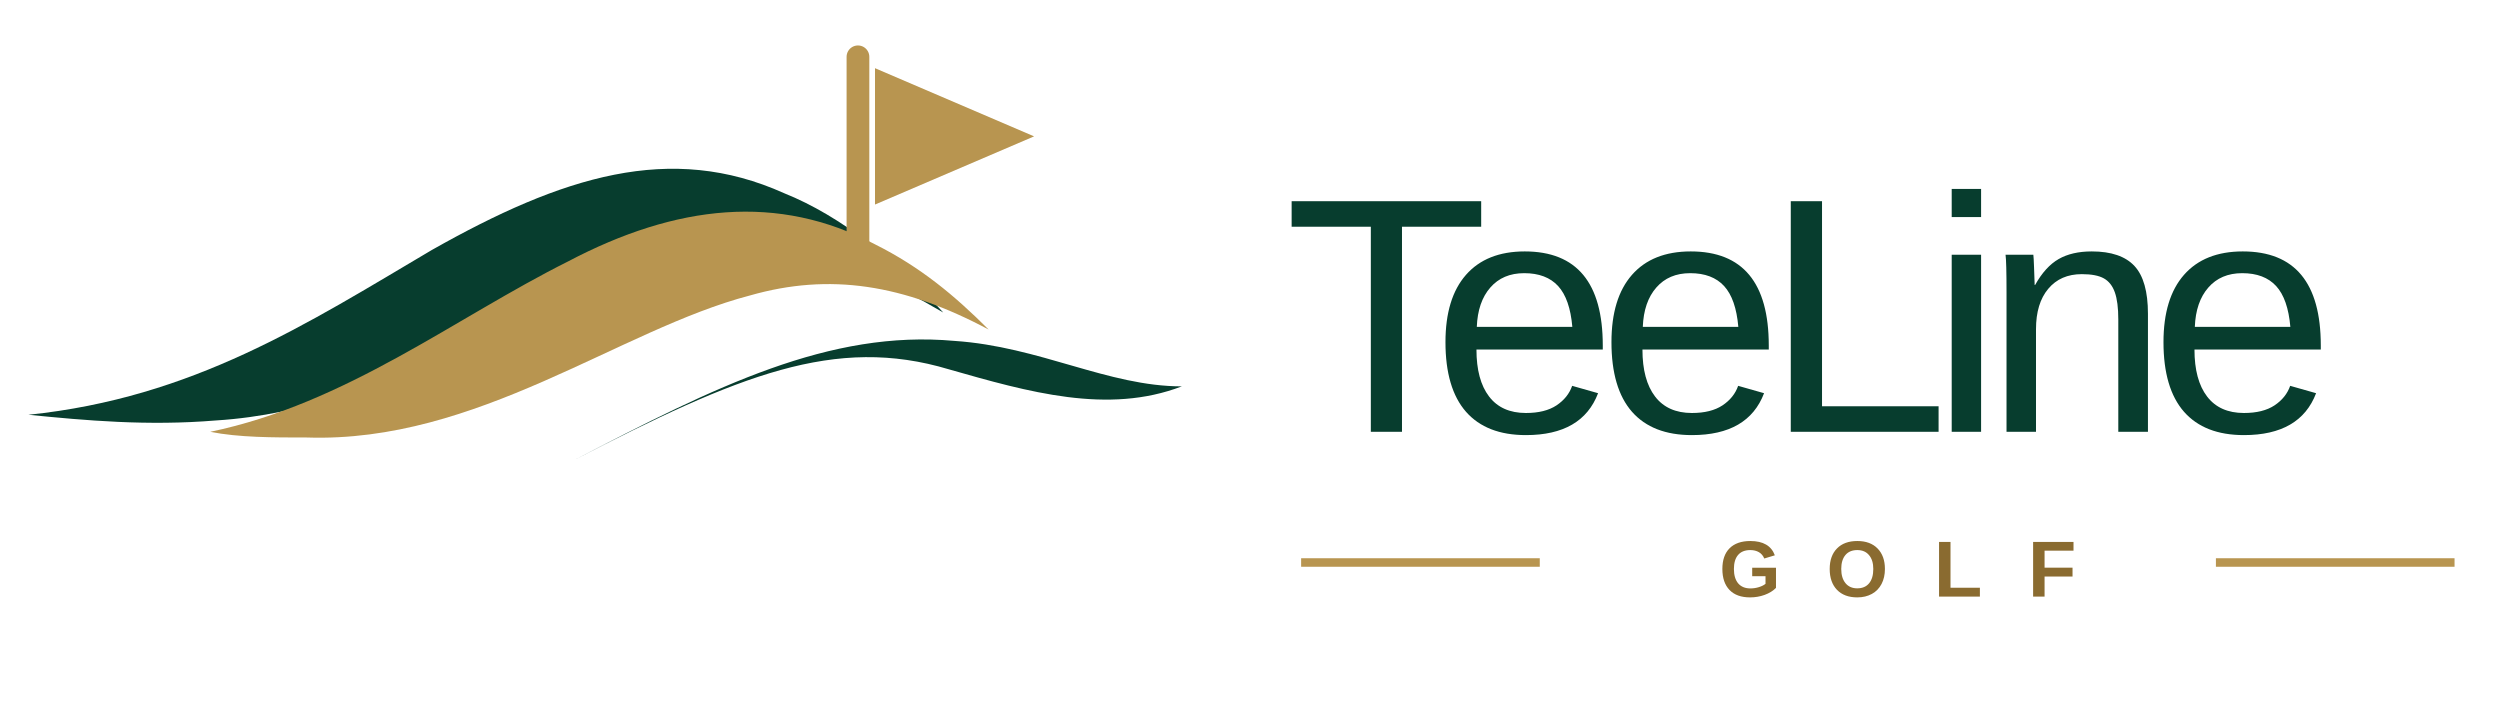
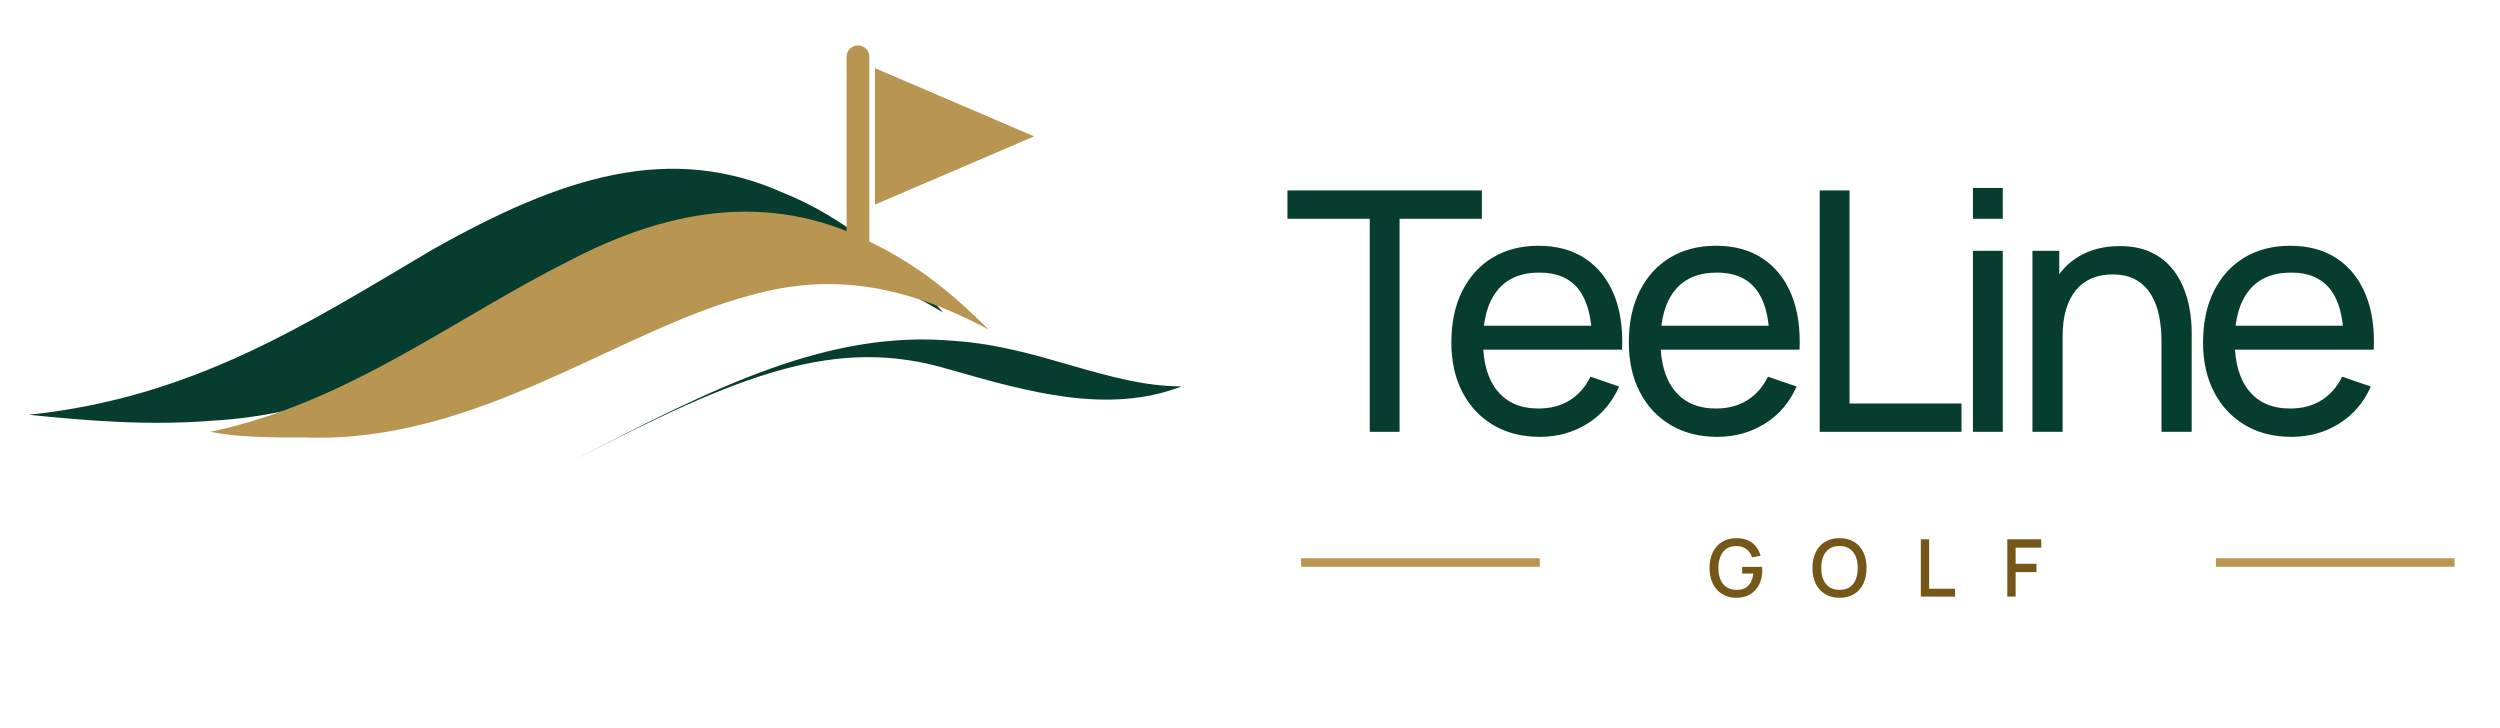
<svg xmlns="http://www.w3.org/2000/svg" viewBox="0 0 440 128" role="img" aria-labelledby="title">
  <g fill="none" stroke-linecap="round" stroke-linejoin="round">
    <path d="M5 73c29-3 49-16 71-29 23-13 42-19 62-10 10 4 20 12 28 21-17-10-31-14-47-10-25 6-49 27-81 29-12 1-23 0-33-1Z" fill="#073D2E" stroke="none" />
    <path d="M37 76c24-5 43-20 63-30 19-10 37-12 54-3 8 4 14 9 20 15-15-8-28-10-42-6-23 6-48 26-78 25-6 0-12 0-17-1Z" fill="#B89550" stroke="none" />
    <path d="M101 81c25-13 45-23 67-21 15 1 27 8 40 8-13 5-27 1-41-3-20-6-37 1-66 16Z" fill="#073D2E" stroke="none" />
    <path d="M151 10v37" stroke="#B89550" stroke-width="4" />
    <path d="m154 12 28 12-28 12Z" fill="#B89550" stroke="none" />
  </g>
-   <text x="226" y="76" fill="#073D2E" font-family="Manrope Variable, Geist Variable, Arial, sans-serif" font-size="59" font-weight="500" letter-spacing="-3.6">TeeLine</text>
+   <g fill="#073D2E">
+     <path d="M511.00 0.00V1271.00H20.00V1440.00H1180.00V1271.00H689.00V0.00Z" transform="translate(226.000 76.000) scale(0.0295 -0.0295)" />
+     <path d="M608.00 -30.00Q448.50 -30.00 330.00 40.25Q211.50 110.50 145.75 237.25Q80.00 364.00 80.00 533.00Q80.00 710.00 144.75 839.50Q209.50 969.00 326.25 1039.50Q443.00 1110.00 600.00 1110.00Q762.50 1110.00 877.00 1035.00Q991.50 960.00 1049.25 821.00Q1107.00 682.00 1098.50 490.00H919.00V554.00Q916.00 753.00 838.00 851.50Q760.00 950.00 606.00 950.00Q440.50 950.00 354.75 844.00Q269.00 738.00 269.00 540.00Q269.00 349.00 354.75 244.00Q440.50 139.00 600.00 139.00Q707.00 139.00 786.00 188.00Q865.00 237.00 910.00 329.00L1081.00 270.00Q1017.50 127.00 891.25 48.50Q765.00 -30.00 608.00 -30.00ZM209.00 490.00V633.00H1007.00V490.00Z" transform="translate(253.078 76.000) scale(0.0295 -0.0295)" />
+     <path d="M608.00 -30.00Q448.50 -30.00 330.00 40.25Q211.50 110.50 145.75 237.25Q80.00 364.00 80.00 533.00Q80.00 710.00 144.75 839.50Q209.50 969.00 326.25 1039.50Q443.00 1110.00 600.00 1110.00Q762.50 1110.00 877.00 1035.00Q991.50 960.00 1049.25 821.00Q1107.00 682.00 1098.50 490.00H919.00V554.00Q916.00 753.00 838.00 851.50Q760.00 950.00 606.00 950.00Q440.50 950.00 354.75 844.00Q269.00 738.00 269.00 540.00Q269.00 349.00 354.75 244.00Q440.50 139.00 600.00 139.00Q707.00 139.00 786.00 188.00Q865.00 237.00 910.00 329.00L1081.00 270.00Q1017.50 127.00 891.25 48.50Q765.00 -30.00 608.00 -30.00ZM209.00 490.00V633.00H1007.00V490.00Z" transform="translate(284.312 76.000) scale(0.0295 -0.0295)" />
+     <path d="M160.00 0.00V1440.00H338.00V169.00H1006.00V0.00Z" transform="translate(315.547 76.000) scale(0.0295 -0.0295)" />
+     <path d="M160.00 1271.00V1455.00H338.00V1271.00ZM160.00 0.00V1080.00H338.00V0.00Z" transform="translate(342.516 76.000) scale(0.0295 -0.0295)" />
+     <path d="M909.00 0.00V541.00Q909.00 617.50 895.25 688.50Q881.50 759.50 848.00 816.25Q814.50 873.00 758.00 906.00Q701.50 939.00 616.00 939.00Q549.00 939.00 494.25 916.25Q439.50 893.50 400.50 847.75Q361.50 802.00 340.25 732.50Q319.00 663.00 319.00 569.00L202.00 605.00Q202.00 761.50 258.50 874.25Q315.00 987.00 417.50 1047.50Q520.00 1108.00 659.00 1108.00Q763.50 1108.00 837.75 1075.00Q912.00 1042.00 961.00 987.25Q1010.00 932.50 1038.00 865.25Q1066.00 798.00 1077.50 728.25Q1089.00 658.50 1089.00 597.00V0.00ZM139.00 0.00V1080.00H299.00V791.00H319.00V0.00Z" transform="translate(353.609 76.000) scale(0.0295 -0.0295)" />
+     <path d="M608.00 -30.00Q448.50 -30.00 330.00 40.25Q211.50 110.50 145.75 237.25Q80.00 364.00 80.00 533.00Q80.00 710.00 144.75 839.50Q209.50 969.00 326.25 1039.50Q443.00 1110.00 600.00 1110.00Q762.50 1110.00 877.00 1035.00Q991.50 960.00 1049.25 821.00Q1107.00 682.00 1098.50 490.00H919.00V554.00Q916.00 753.00 838.00 851.50Q760.00 950.00 606.00 950.00Q440.50 950.00 354.75 844.00Q269.00 738.00 269.00 540.00Q269.00 349.00 354.75 244.00Q440.50 139.00 600.00 139.00Q707.00 139.00 786.00 188.00Q865.00 237.00 910.00 329.00L1081.00 270.00Q1017.50 127.00 891.25 48.50Q765.00 -30.00 608.00 -30.00ZM209.00 490.00V633.00H1007.00V490.00Z" transform="translate(385.375 76.000) scale(0.0295 -0.0295)" />
+   </g>
  <path d="M229 99h42m119 0h42" stroke="#B89550" stroke-width="1.5" />
-   <text x="334" y="105" text-anchor="middle" fill="#8A6B30" font-family="Manrope Variable, Geist Variable, Arial, sans-serif" font-size="14" font-weight="600" letter-spacing="8">GOLF</text>
+   <g fill="#755719">
+     <path d="M728.67 -30.00Q584.33 -30.00 462.00 20.67Q339.67 71.33 249.67 168.00Q159.67 264.67 109.83 403.83Q60.00 543.00 60.00 720.00Q60.00 952.67 145.00 1120.50Q230.00 1288.33 380.83 1378.83Q531.67 1469.33 728.67 1469.33Q982.67 1469.33 1134.34 1351.17Q1286.00 1233.00 1341.34 1024.66L1128.67 986.66Q1085.33 1115.66 987.33 1192.83Q889.33 1270.00 740.67 1270.66Q587.67 1272.00 486.17 1203.16Q384.67 1134.33 333.67 1009.66Q282.67 885.00 282.00 720.00Q281.34 555.00 332.34 431.67Q383.34 308.34 485.50 239.17Q587.67 170.00 740.67 168.67Q864.33 167.34 952.67 214.50Q1041.00 261.67 1093.16 354.00Q1145.33 446.33 1160.00 580.00H880.00V748.00H1382.00Q1384.34 730.00 1385.17 700.67Q1386.00 671.33 1386.00 663.33Q1386.00 462.67 1309.00 305.83Q1232.00 149.00 1085.17 59.50Q938.33 -30.00 728.67 -30.00Z" transform="translate(300.461 105.000) scale(0.007 -0.007)" />
+     <path d="M740.67 -30.00Q525.00 -30.00 372.83 64.67Q220.67 159.33 140.33 328.33Q60.00 497.33 60.00 720.00Q60.00 942.67 140.33 1111.67Q220.67 1280.67 372.83 1375.33Q525.00 1470.00 740.67 1470.00Q956.33 1470.00 1108.50 1375.33Q1260.67 1280.67 1341.00 1111.67Q1421.34 942.67 1421.34 720.00Q1421.34 497.33 1341.00 328.33Q1260.67 159.33 1108.50 64.67Q956.33 -30.00 740.67 -30.00ZM740.67 168.67Q893.67 167.34 995.50 236.50Q1097.33 305.67 1148.33 430.34Q1199.33 555.00 1199.33 720.00Q1199.33 885.00 1148.33 1008.50Q1097.33 1132.00 995.50 1201.00Q893.67 1270.00 740.67 1271.33Q587.67 1272.66 486.17 1203.66Q384.67 1134.66 333.67 1009.83Q282.67 885.00 282.00 720.00Q281.34 555.00 332.34 431.67Q383.34 308.34 485.50 239.17Q587.67 170.00 740.67 168.67Z" transform="translate(318.570 105.000) scale(0.007 -0.007)" />
+     <path d="M160.00 0.00V1440.00H369.34V197.34H1021.34V0.00Z" transform="translate(336.945 105.000) scale(0.007 -0.007)" />
+     <path d="M140.00 0.00V1440.00H993.33V1230.66H349.34V824.67H873.33V615.33H349.34V0.00Z" transform="translate(352.305 105.000) scale(0.007 -0.007)" />
+   </g>
</svg>
